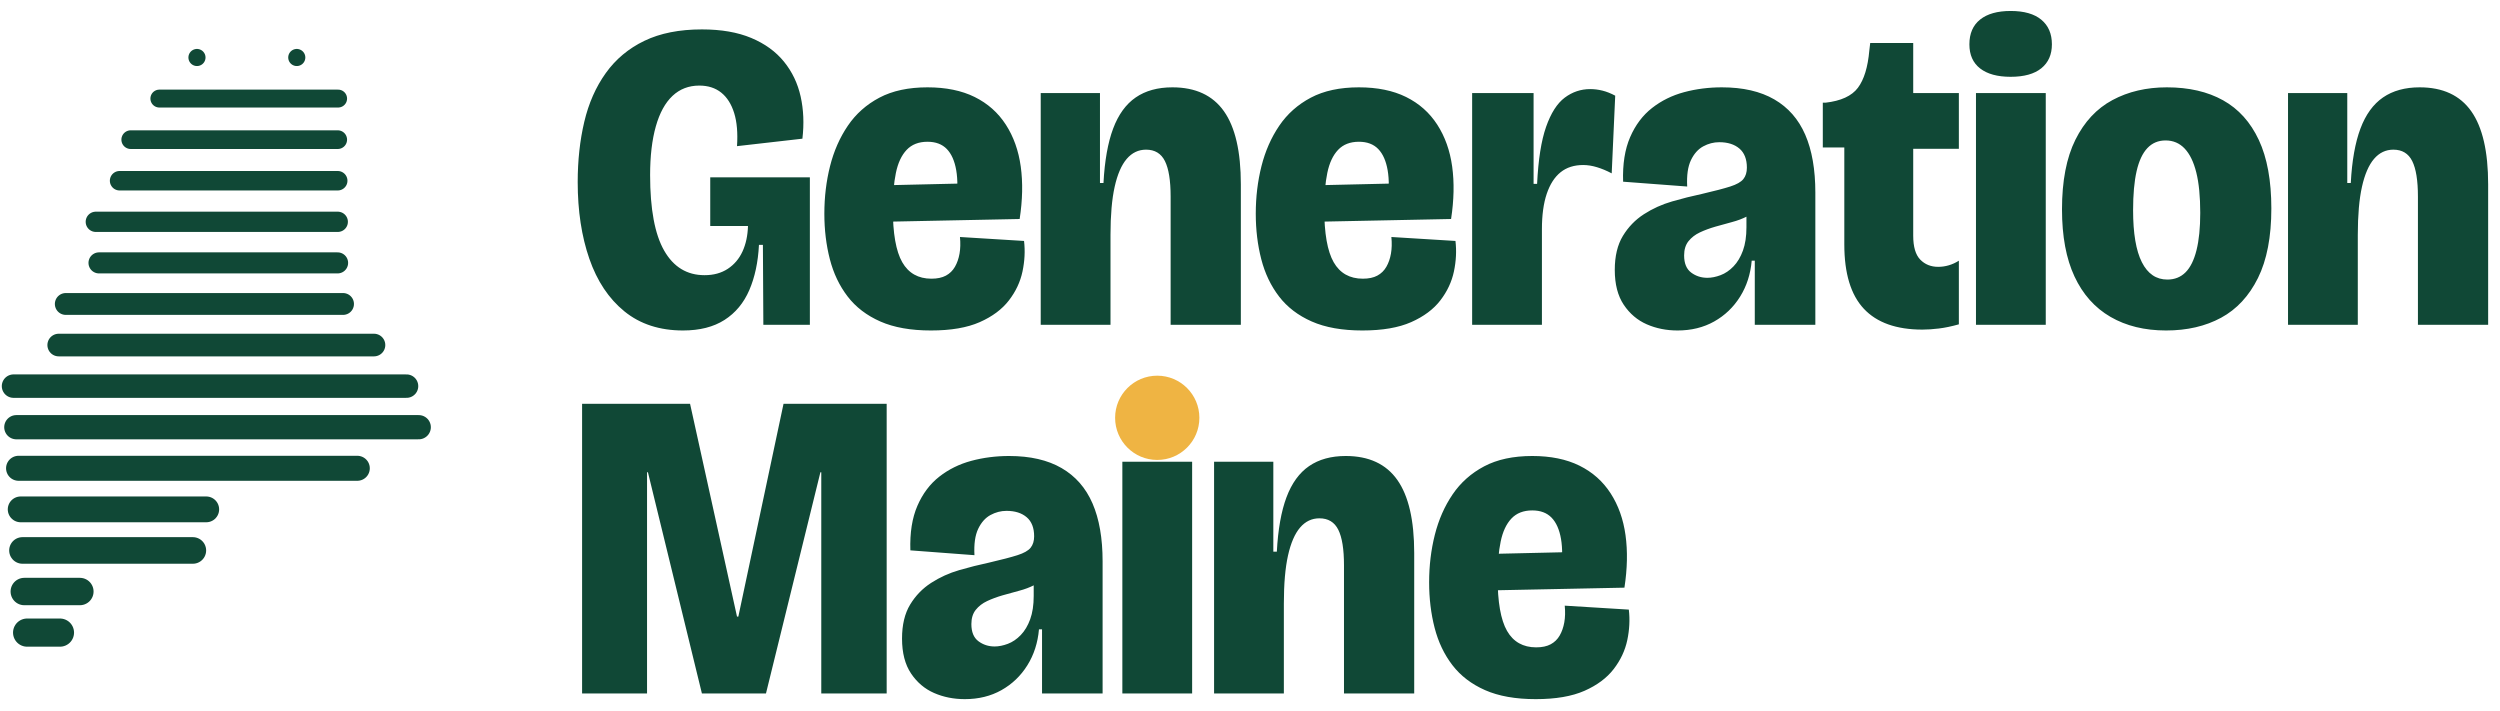
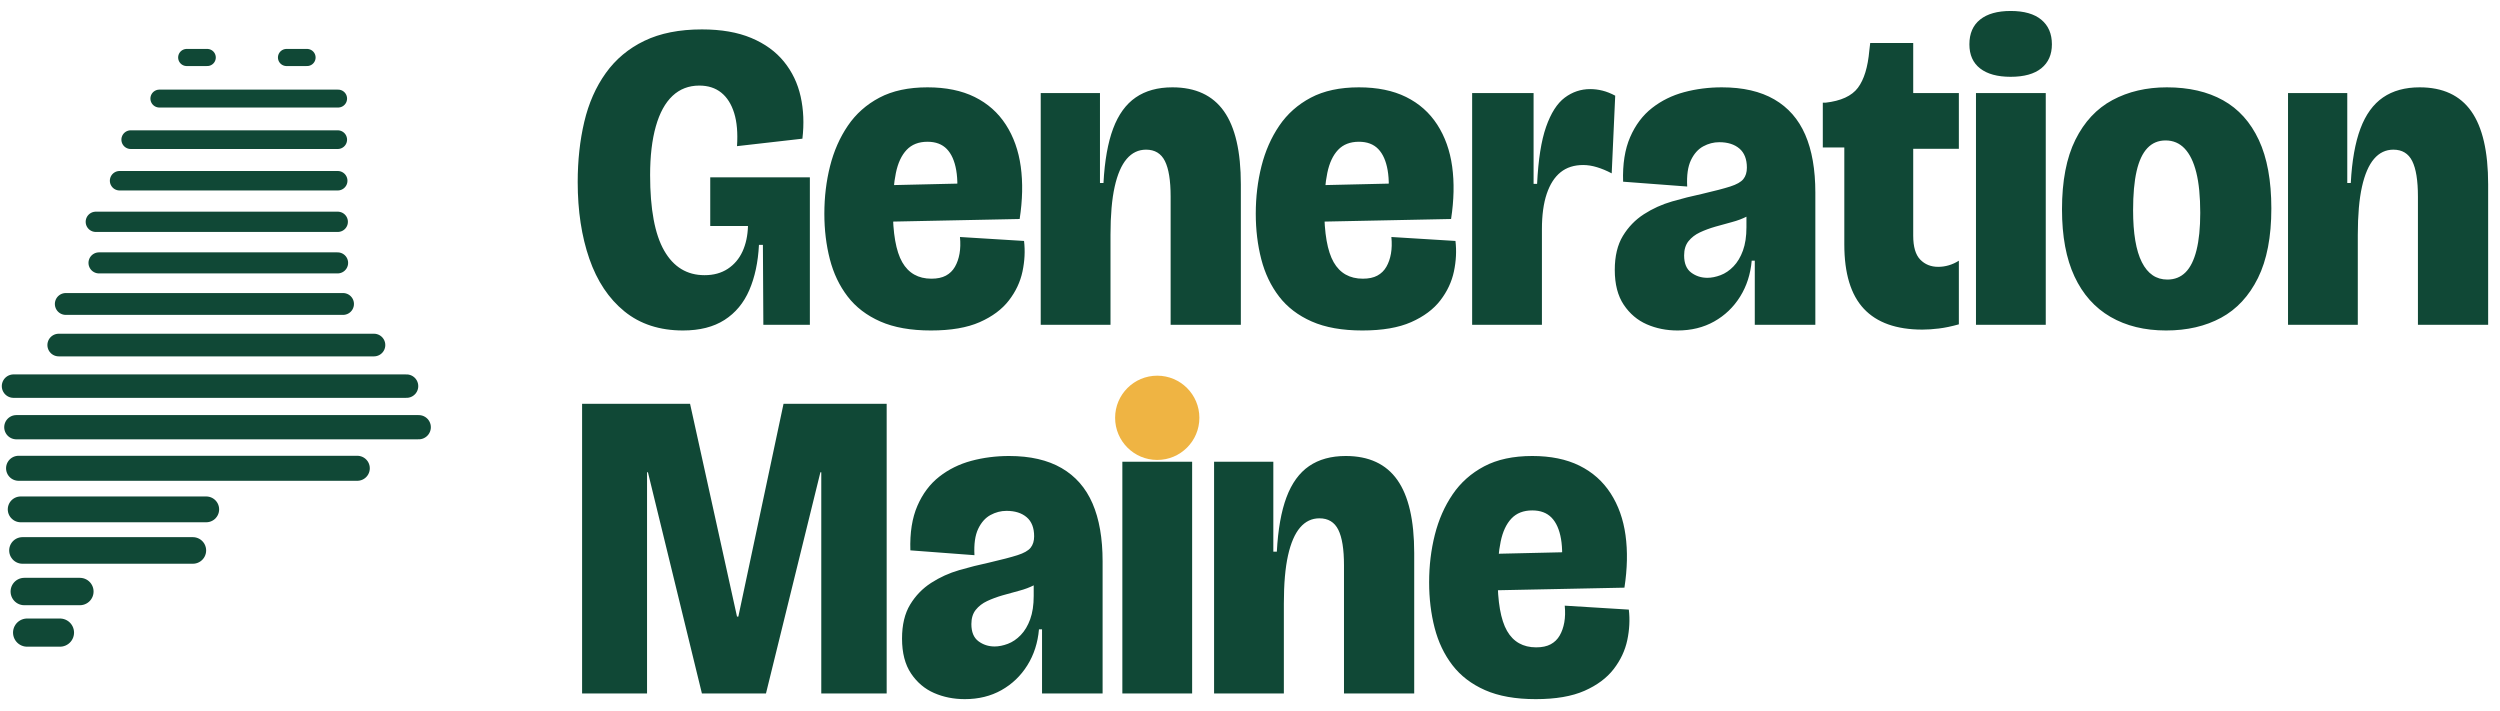
<svg xmlns="http://www.w3.org/2000/svg" viewBox="0 0 569.63 162" width="569.63" height="162" role="img" aria-label="Generation Maine">
-   <path d="M44.88 13.1 L44.88 13.1" stroke="#104836" stroke-width="3.9" stroke-linecap="round" fill="none" />
-   <path d="M67.62 13.1 L67.62 13.1" stroke="#104836" stroke-width="3.9" stroke-linecap="round" fill="none" />
+   <path d="M42.54 13.1 L47.22 13.1" stroke="#104836" stroke-width="3.9" stroke-linecap="round" fill="none" />
+   <path d="M65.28 13.1 L69.96 13.1" stroke="#104836" stroke-width="3.9" stroke-linecap="round" fill="none" />
  <path d="M36.31 22.46 L77.04 22.46" stroke="#104836" stroke-width="4.08" stroke-linecap="round" fill="none" />
  <path d="M29.79 31.82 L76.95 31.82" stroke="#104836" stroke-width="4.26" stroke-linecap="round" fill="none" />
  <path d="M27.25 41.18 L76.95 41.18" stroke="#104836" stroke-width="4.44" stroke-linecap="round" fill="none" />
  <path d="M21.83 50.54 L76.96 50.54" stroke="#104836" stroke-width="4.62" stroke-linecap="round" fill="none" />
  <path d="M22.56 59.9 L76.92 59.9" stroke="#104836" stroke-width="4.8" stroke-linecap="round" fill="none" />
  <path d="M14.99 69.26 L78.16 69.26" stroke="#104836" stroke-width="4.98" stroke-linecap="round" fill="none" />
  <path d="M13.38 78.62 L85.21 78.62" stroke="#104836" stroke-width="5.16" stroke-linecap="round" fill="none" />
  <path d="M3.08 87.98 L92.63 87.98" stroke="#104836" stroke-width="5.34" stroke-linecap="round" fill="none" />
  <path d="M3.72 97.34 L95.41 97.34" stroke="#104836" stroke-width="5.52" stroke-linecap="round" fill="none" />
  <path d="M4.23 106.7 L81.41 106.7" stroke="#104836" stroke-width="5.7" stroke-linecap="round" fill="none" />
  <path d="M4.71 116.06 L46.99 116.06" stroke="#104836" stroke-width="5.88" stroke-linecap="round" fill="none" />
  <path d="M5.12 125.42 L43.94 125.42" stroke="#104836" stroke-width="6.06" stroke-linecap="round" fill="none" />
  <path d="M5.53 134.78 L18.2 134.78" stroke="#104836" stroke-width="6.24" stroke-linecap="round" fill="none" />
  <path d="M6.18 144.14 L13.66 144.14" stroke="#104836" stroke-width="6.42" stroke-linecap="round" fill="none" />
  <g transform="translate(129.23 0)">
    <path fill="#104836" d="M26.4 75.3Q18.4 75.3 13.05 70.95Q7.7 66.6 5.05 58.95Q2.4 51.3 2.4 41.5Q2.4 34.1 3.9 27.75Q5.4 21.4 8.8 16.65Q12.2 11.9 17.6 9.3Q23 6.7 30.7 6.7Q37.3 6.7 41.95 8.65Q46.6 10.6 49.4 14.05Q52.2 17.5 53.2 22Q54.2 26.5 53.6 31.6L38.7 33.3Q39 28.8 38.05 25.75Q37.1 22.7 35.1 21.1Q33.1 19.5 30.1 19.5Q26.5 19.5 24 21.85Q21.5 24.2 20.2 28.8Q18.9 33.4 18.9 39.9Q18.9 45.7 19.7 50Q20.5 54.3 22.1 57.1Q23.7 59.9 26 61.3Q28.3 62.7 31.3 62.7Q34.4 62.7 36.6 61.25Q38.8 59.8 39.95 57.3Q41.1 54.8 41.2 51.5H32.6V40.4H55.3V52.4V74H44.7L44.6 55.8H43.7Q43.4 61.7 41.5 66.1Q39.6 70.5 35.85 72.9Q32.1 75.3 26.4 75.3ZM82.9 75.3Q76 75.3 71.35 73.25Q66.7 71.2 63.9 67.55Q61.1 63.9 59.85 59.05Q58.6 54.2 58.6 48.7Q58.6 43 59.9 37.85Q61.2 32.7 63.95 28.65Q66.7 24.6 71.15 22.25Q75.6 19.9 82.1 19.9Q88.4 19.9 92.85 22.1Q97.3 24.3 99.95 28.4Q102.6 32.5 103.35 37.95Q104.1 43.4 103.1 49.9L68.8 50.6V42.3L90.5 41.8L88.6 46.9Q89.2 42 88.65 38.8Q88.1 35.6 86.5 33.95Q84.9 32.3 82.1 32.3Q79.1 32.3 77.35 34.15Q75.6 36 74.9 39.4Q74.2 42.8 74.2 47.5Q74.2 56 76.35 59.75Q78.5 63.5 83 63.5Q85 63.5 86.3 62.8Q87.6 62.1 88.35 60.8Q89.1 59.5 89.4 57.8Q89.7 56.1 89.5 54L104.1 54.9Q104.5 58.3 103.75 61.85Q103 65.4 100.65 68.45Q98.3 71.5 94 73.4Q89.7 75.3 82.9 75.3ZM107.9 74V43.3V21.2H121.4V41.7H122.2Q122.6 34.1 124.4 29.3Q126.2 24.5 129.55 22.2Q132.9 19.9 137.9 19.9Q145.8 19.9 149.65 25.35Q153.5 30.8 153.5 42V74H137.5V44.8Q137.5 39.3 136.2 36.7Q134.9 34.1 131.9 34.1Q129.3 34.1 127.5 36.2Q125.7 38.3 124.75 42.55Q123.8 46.8 123.8 53.5V74ZM181.2 75.3Q174.3 75.3 169.65 73.25Q165 71.2 162.2 67.55Q159.4 63.9 158.15 59.05Q156.9 54.2 156.9 48.7Q156.9 43 158.2 37.85Q159.5 32.7 162.25 28.65Q165 24.6 169.45 22.25Q173.9 19.9 180.4 19.9Q186.7 19.9 191.15 22.1Q195.6 24.3 198.25 28.4Q200.9 32.5 201.65 37.95Q202.4 43.4 201.4 49.9L167.1 50.6V42.3L188.8 41.8L186.9 46.9Q187.5 42 186.95 38.8Q186.4 35.6 184.8 33.95Q183.2 32.3 180.4 32.3Q177.4 32.3 175.65 34.15Q173.9 36 173.2 39.4Q172.5 42.8 172.5 47.5Q172.5 56 174.65 59.75Q176.8 63.5 181.3 63.5Q183.3 63.5 184.6 62.8Q185.9 62.1 186.65 60.8Q187.4 59.5 187.7 57.8Q188 56.1 187.8 54L202.4 54.9Q202.8 58.3 202.05 61.85Q201.3 65.4 198.95 68.45Q196.6 71.5 192.3 73.4Q188 75.3 181.2 75.3ZM206.2 74V45V21.2H220.2V41.9H221Q221.4 33.6 223.05 28.9Q224.7 24.2 227.3 22.25Q229.9 20.3 233.1 20.3Q234.5 20.3 235.9 20.65Q237.3 21 238.8 21.8L238 39.5Q236.3 38.6 234.65 38.1Q233 37.6 231.5 37.6Q228.4 37.6 226.35 39.25Q224.3 40.9 223.2 44.15Q222.1 47.4 222.1 52.2V74ZM253 75.3Q249.2 75.3 246 73.9Q242.8 72.5 240.75 69.45Q238.7 66.4 238.7 61.5Q238.7 56.8 240.55 53.75Q242.4 50.7 245.35 48.8Q248.3 46.9 251.75 45.9Q255.2 44.9 258.5 44.2Q262.8 43.2 265 42.5Q267.2 41.8 268 40.8Q268.8 39.8 268.8 38.2Q268.8 35.3 267.1 33.85Q265.4 32.4 262.5 32.4Q260.6 32.4 258.85 33.35Q257.1 34.3 256.05 36.5Q255 38.7 255.2 42.5L240.6 41.4Q240.4 35.4 242.2 31.25Q244 27.1 247.2 24.6Q250.4 22.1 254.5 21Q258.6 19.9 263.1 19.9Q270.3 19.9 275.05 22.65Q279.8 25.4 282.1 30.7Q284.4 36 284.4 43.9V54.3Q284.4 57.6 284.4 60.9Q284.4 64.2 284.4 67.45Q284.4 70.7 284.4 74H270.6Q270.6 70.5 270.6 66.9Q270.6 63.3 270.6 59.4H269.9Q269.5 64 267.25 67.6Q265 71.2 261.35 73.25Q257.7 75.3 253 75.3ZM259.8 63.3Q261.2 63.3 262.8 62.7Q264.4 62.1 265.75 60.7Q267.1 59.3 267.9 57.1Q268.7 54.9 268.7 51.8V47.9L271.2 47.2Q270.4 48.5 268.85 49.3Q267.3 50.1 265.4 50.6Q263.5 51.1 261.6 51.65Q259.7 52.2 258.1 52.95Q256.5 53.7 255.5 54.95Q254.5 56.2 254.5 58.2Q254.5 60.9 256.1 62.1Q257.7 63.3 259.8 63.3ZM308.8 75.1Q299.9 75.1 295.45 70.35Q291 65.6 291 55.7V33.6H286.1V23.4H286.7Q292 22.8 294.1 20Q296.2 17.2 296.7 11.5L296.9 9.8H306.7V21.2H317.1V33.9H306.7V53.7Q306.7 57.5 308.3 59.15Q309.9 60.8 312.4 60.8Q313.6 60.8 314.8 60.45Q316 60.1 317.1 59.4V73.9Q314.6 74.6 312.55 74.85Q310.5 75.1 308.8 75.1ZM321 74V21.2H336.9V74ZM328.9 17.5Q324.4 17.5 321.95 15.6Q319.5 13.7 319.5 10.1Q319.5 6.4 321.95 4.45Q324.4 2.5 328.9 2.5Q333.5 2.5 335.9 4.5Q338.3 6.5 338.3 10.1Q338.3 13.6 335.9 15.55Q333.5 17.5 328.9 17.5ZM364.3 75.3Q357 75.3 351.65 72.2Q346.3 69.1 343.45 63Q340.6 56.9 340.6 47.7Q340.6 38 343.65 31.85Q346.7 25.7 352.1 22.8Q357.5 19.9 364.5 19.9Q372 19.9 377.3 22.85Q382.6 25.8 385.45 31.9Q388.3 38 388.3 47.5Q388.3 57.2 385.25 63.35Q382.2 69.5 376.85 72.4Q371.5 75.3 364.3 75.3ZM364.6 63.7Q367.1 63.7 368.75 62.05Q370.4 60.4 371.25 57Q372.1 53.6 372.1 48.5Q372.1 42.9 371.2 39.3Q370.3 35.7 368.55 33.85Q366.8 32 364.2 32Q361.7 32 360.05 33.75Q358.4 35.5 357.6 39Q356.8 42.5 356.8 47.9Q356.8 55.8 358.8 59.75Q360.8 63.7 364.6 63.7ZM392.1 74V43.3V21.2H405.6V41.7H406.4Q406.8 34.1 408.6 29.3Q410.4 24.5 413.75 22.2Q417.1 19.9 422.1 19.9Q430 19.9 433.85 25.35Q437.7 30.8 437.7 42V74H421.7V44.8Q421.7 39.3 420.4 36.7Q419.1 34.1 416.1 34.1Q413.5 34.1 411.7 36.2Q409.9 38.3 408.95 42.55Q408 46.8 408 53.5V74Z" />
    <path fill="#104836" d="M3.4 158V92H28L38.7 140.5H39L49.3 92H72.8V158H57.9V107.6H57.7L45.3 158H30.7L18.4 107.6H18.2V158ZM90.6 159.3Q86.8 159.3 83.6 157.9Q80.4 156.5 78.35 153.45Q76.3 150.4 76.3 145.5Q76.3 140.8 78.15 137.75Q80 134.7 82.95 132.8Q85.9 130.9 89.35 129.9Q92.8 128.9 96.1 128.2Q100.4 127.2 102.6 126.5Q104.8 125.8 105.6 124.8Q106.4 123.8 106.4 122.2Q106.4 119.3 104.7 117.85Q103 116.4 100.1 116.4Q98.2 116.4 96.45 117.35Q94.7 118.3 93.65 120.5Q92.6 122.7 92.8 126.5L78.2 125.4Q78 119.4 79.8 115.25Q81.6 111.1 84.8 108.6Q88 106.1 92.1 105Q96.2 103.9 100.7 103.9Q107.9 103.9 112.65 106.65Q117.4 109.4 119.7 114.7Q122 120 122 127.9V138.3Q122 141.6 122 144.9Q122 148.2 122 151.45Q122 154.7 122 158H108.2Q108.2 154.5 108.2 150.9Q108.2 147.3 108.2 143.4H107.5Q107.1 148 104.85 151.6Q102.6 155.2 98.95 157.25Q95.3 159.3 90.6 159.3ZM97.4 147.3Q98.8 147.3 100.4 146.7Q102 146.1 103.35 144.7Q104.7 143.3 105.5 141.1Q106.3 138.9 106.3 135.8V131.9L108.8 131.2Q108 132.5 106.45 133.3Q104.9 134.1 103 134.6Q101.1 135.1 99.2 135.65Q97.3 136.2 95.7 136.95Q94.1 137.7 93.1 138.95Q92.1 140.2 92.1 142.2Q92.1 144.9 93.7 146.1Q95.3 147.3 97.4 147.3ZM126.5 158V105.2H142.4V158ZM147.4 158V127.3V105.2H160.9V125.7H161.7Q162.1 118.1 163.9 113.3Q165.7 108.5 169.05 106.2Q172.4 103.9 177.4 103.9Q185.3 103.9 189.15 109.35Q193 114.8 193 126V158H177V128.8Q177 123.3 175.7 120.7Q174.4 118.1 171.4 118.1Q168.8 118.1 167 120.2Q165.2 122.3 164.25 126.55Q163.3 130.8 163.3 137.5V158ZM220.7 159.3Q213.8 159.3 209.15 157.25Q204.5 155.2 201.7 151.55Q198.9 147.9 197.65 143.05Q196.4 138.2 196.4 132.7Q196.4 127 197.7 121.85Q199 116.7 201.75 112.65Q204.5 108.6 208.95 106.25Q213.4 103.9 219.9 103.9Q226.2 103.9 230.65 106.1Q235.1 108.3 237.75 112.4Q240.4 116.5 241.15 121.95Q241.9 127.4 240.9 133.9L206.6 134.6V126.3L228.3 125.8L226.4 130.9Q227 126 226.45 122.8Q225.9 119.6 224.3 117.95Q222.7 116.3 219.9 116.3Q216.9 116.3 215.15 118.15Q213.4 120 212.7 123.4Q212 126.8 212 131.5Q212 140 214.15 143.75Q216.3 147.5 220.8 147.5Q222.8 147.5 224.1 146.8Q225.4 146.1 226.15 144.8Q226.9 143.5 227.2 141.8Q227.5 140.1 227.3 138L241.9 138.9Q242.3 142.3 241.55 145.85Q240.8 149.4 238.45 152.45Q236.1 155.5 231.8 157.4Q227.5 159.3 220.7 159.3Z" />
    <circle cx="134.45" cy="95.2" r="9.6" fill="#EFB443" />
  </g>
</svg>
